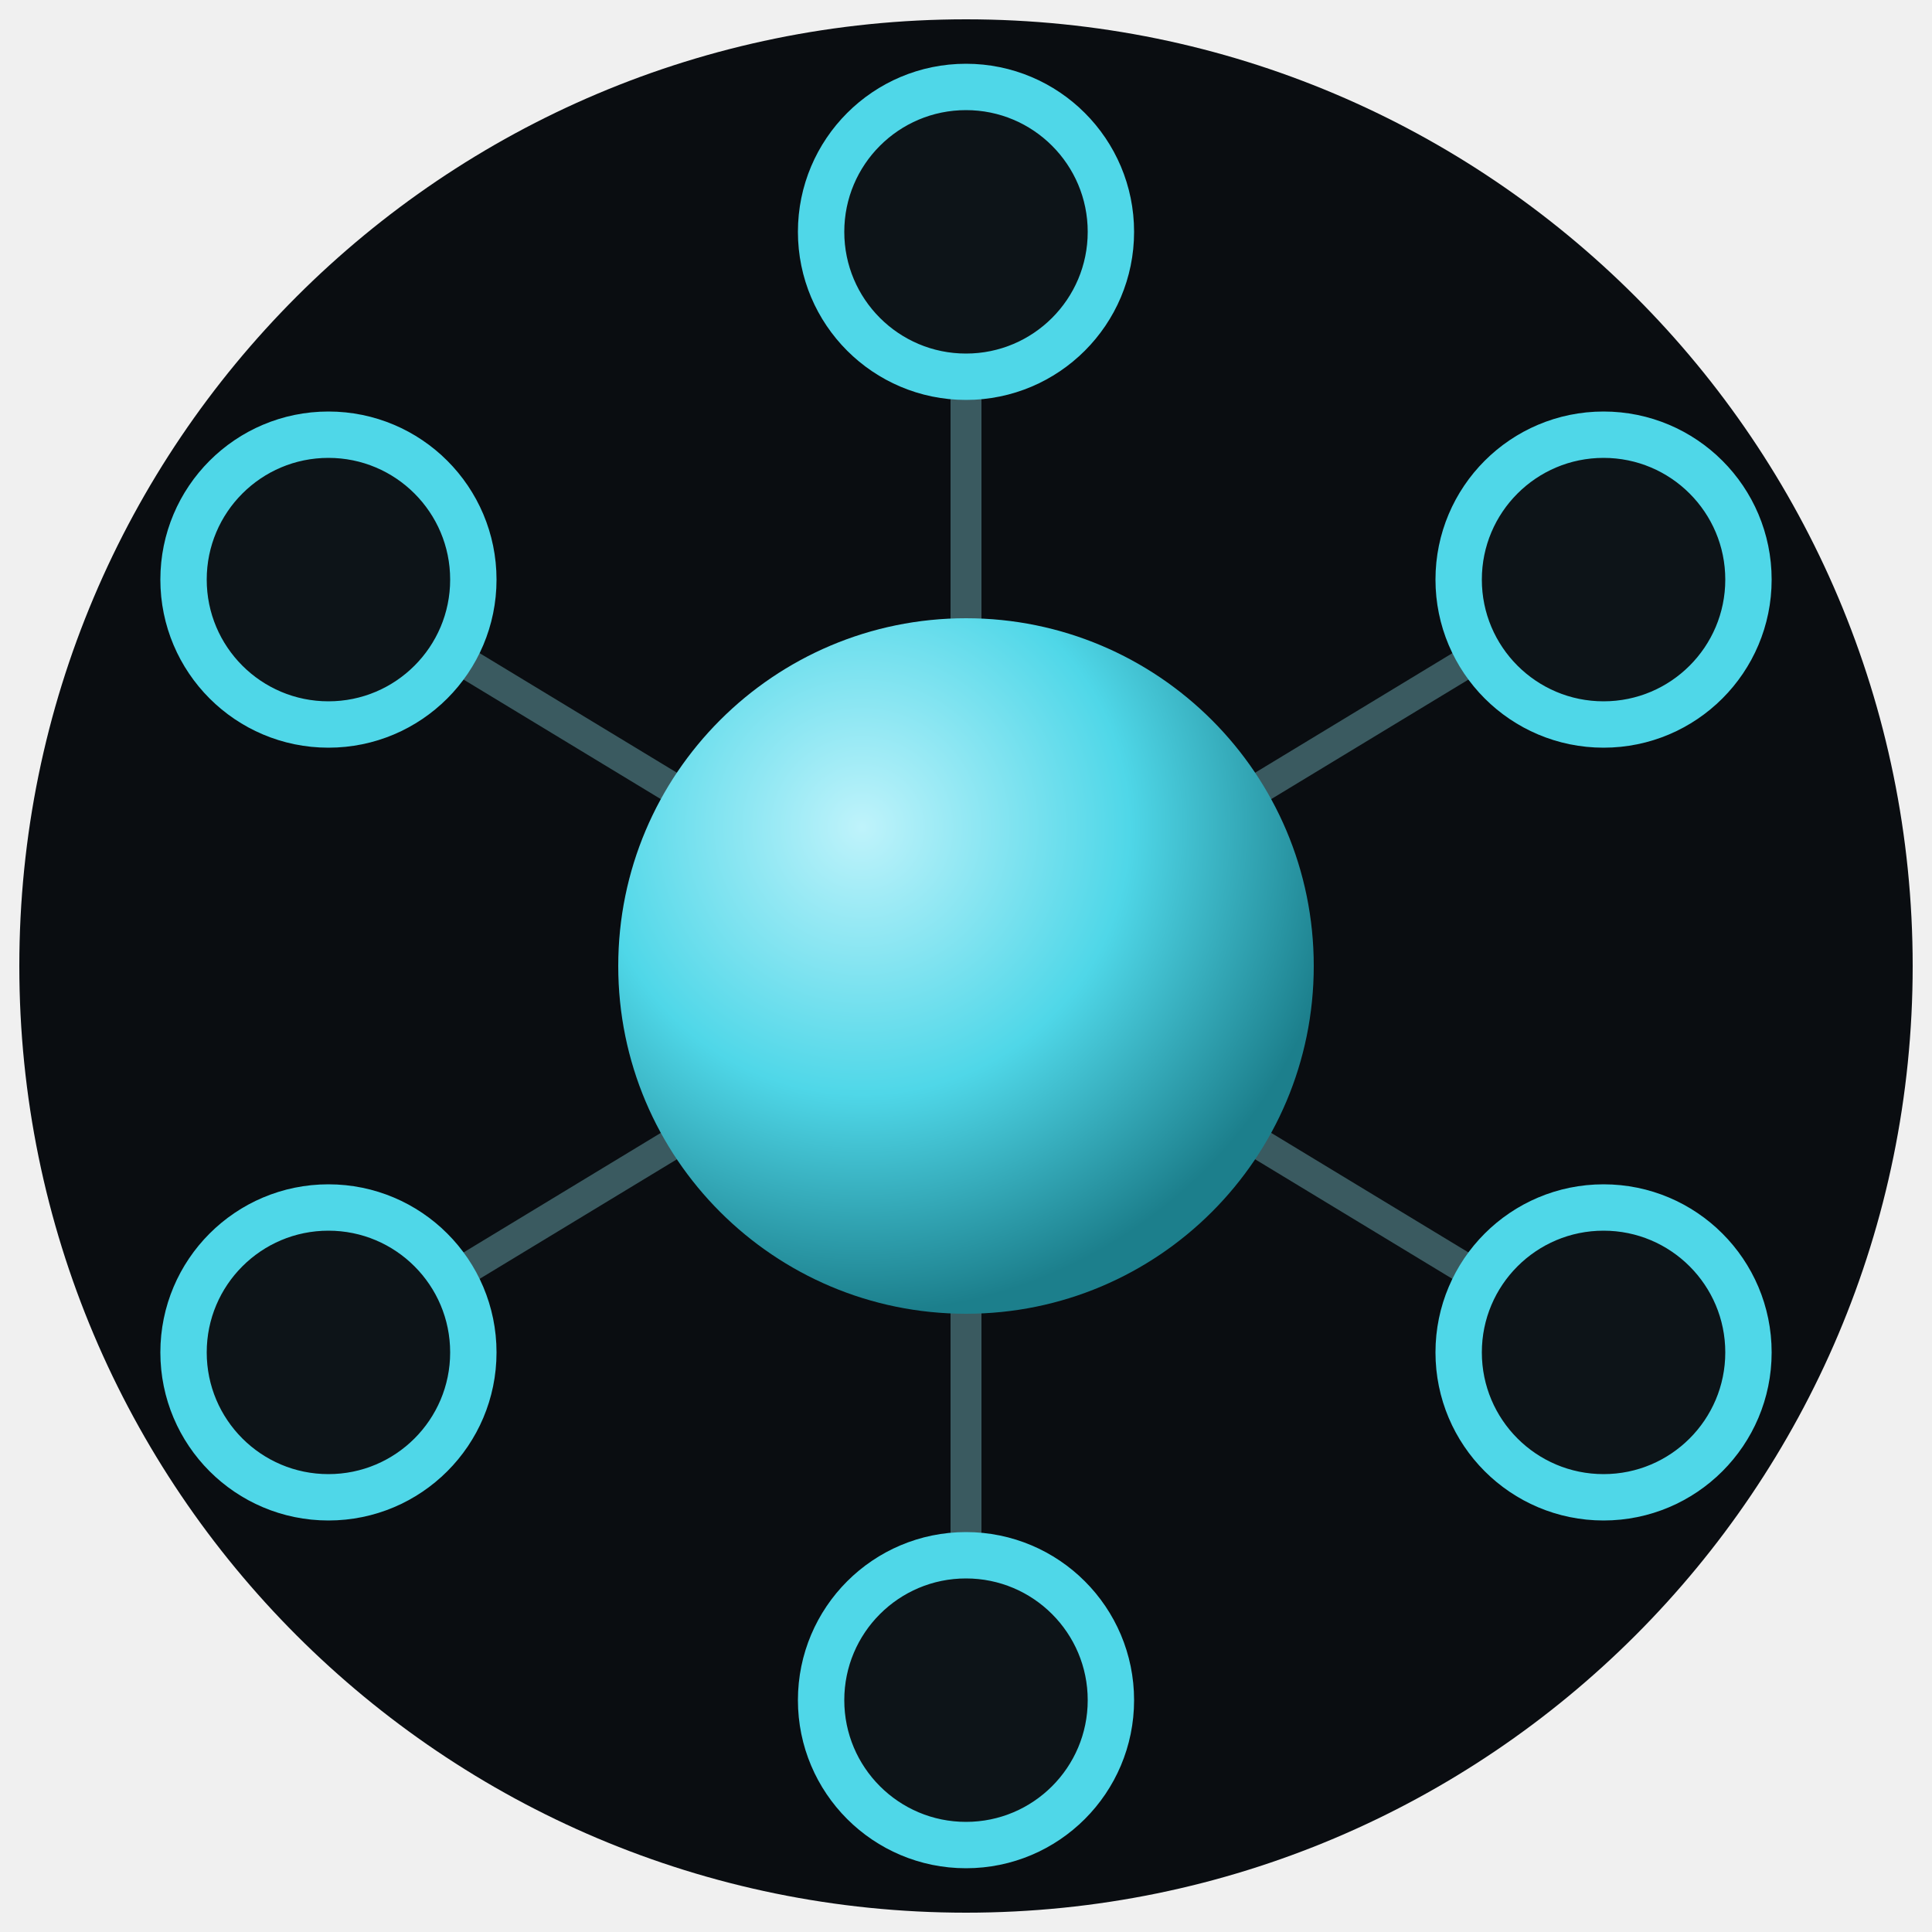
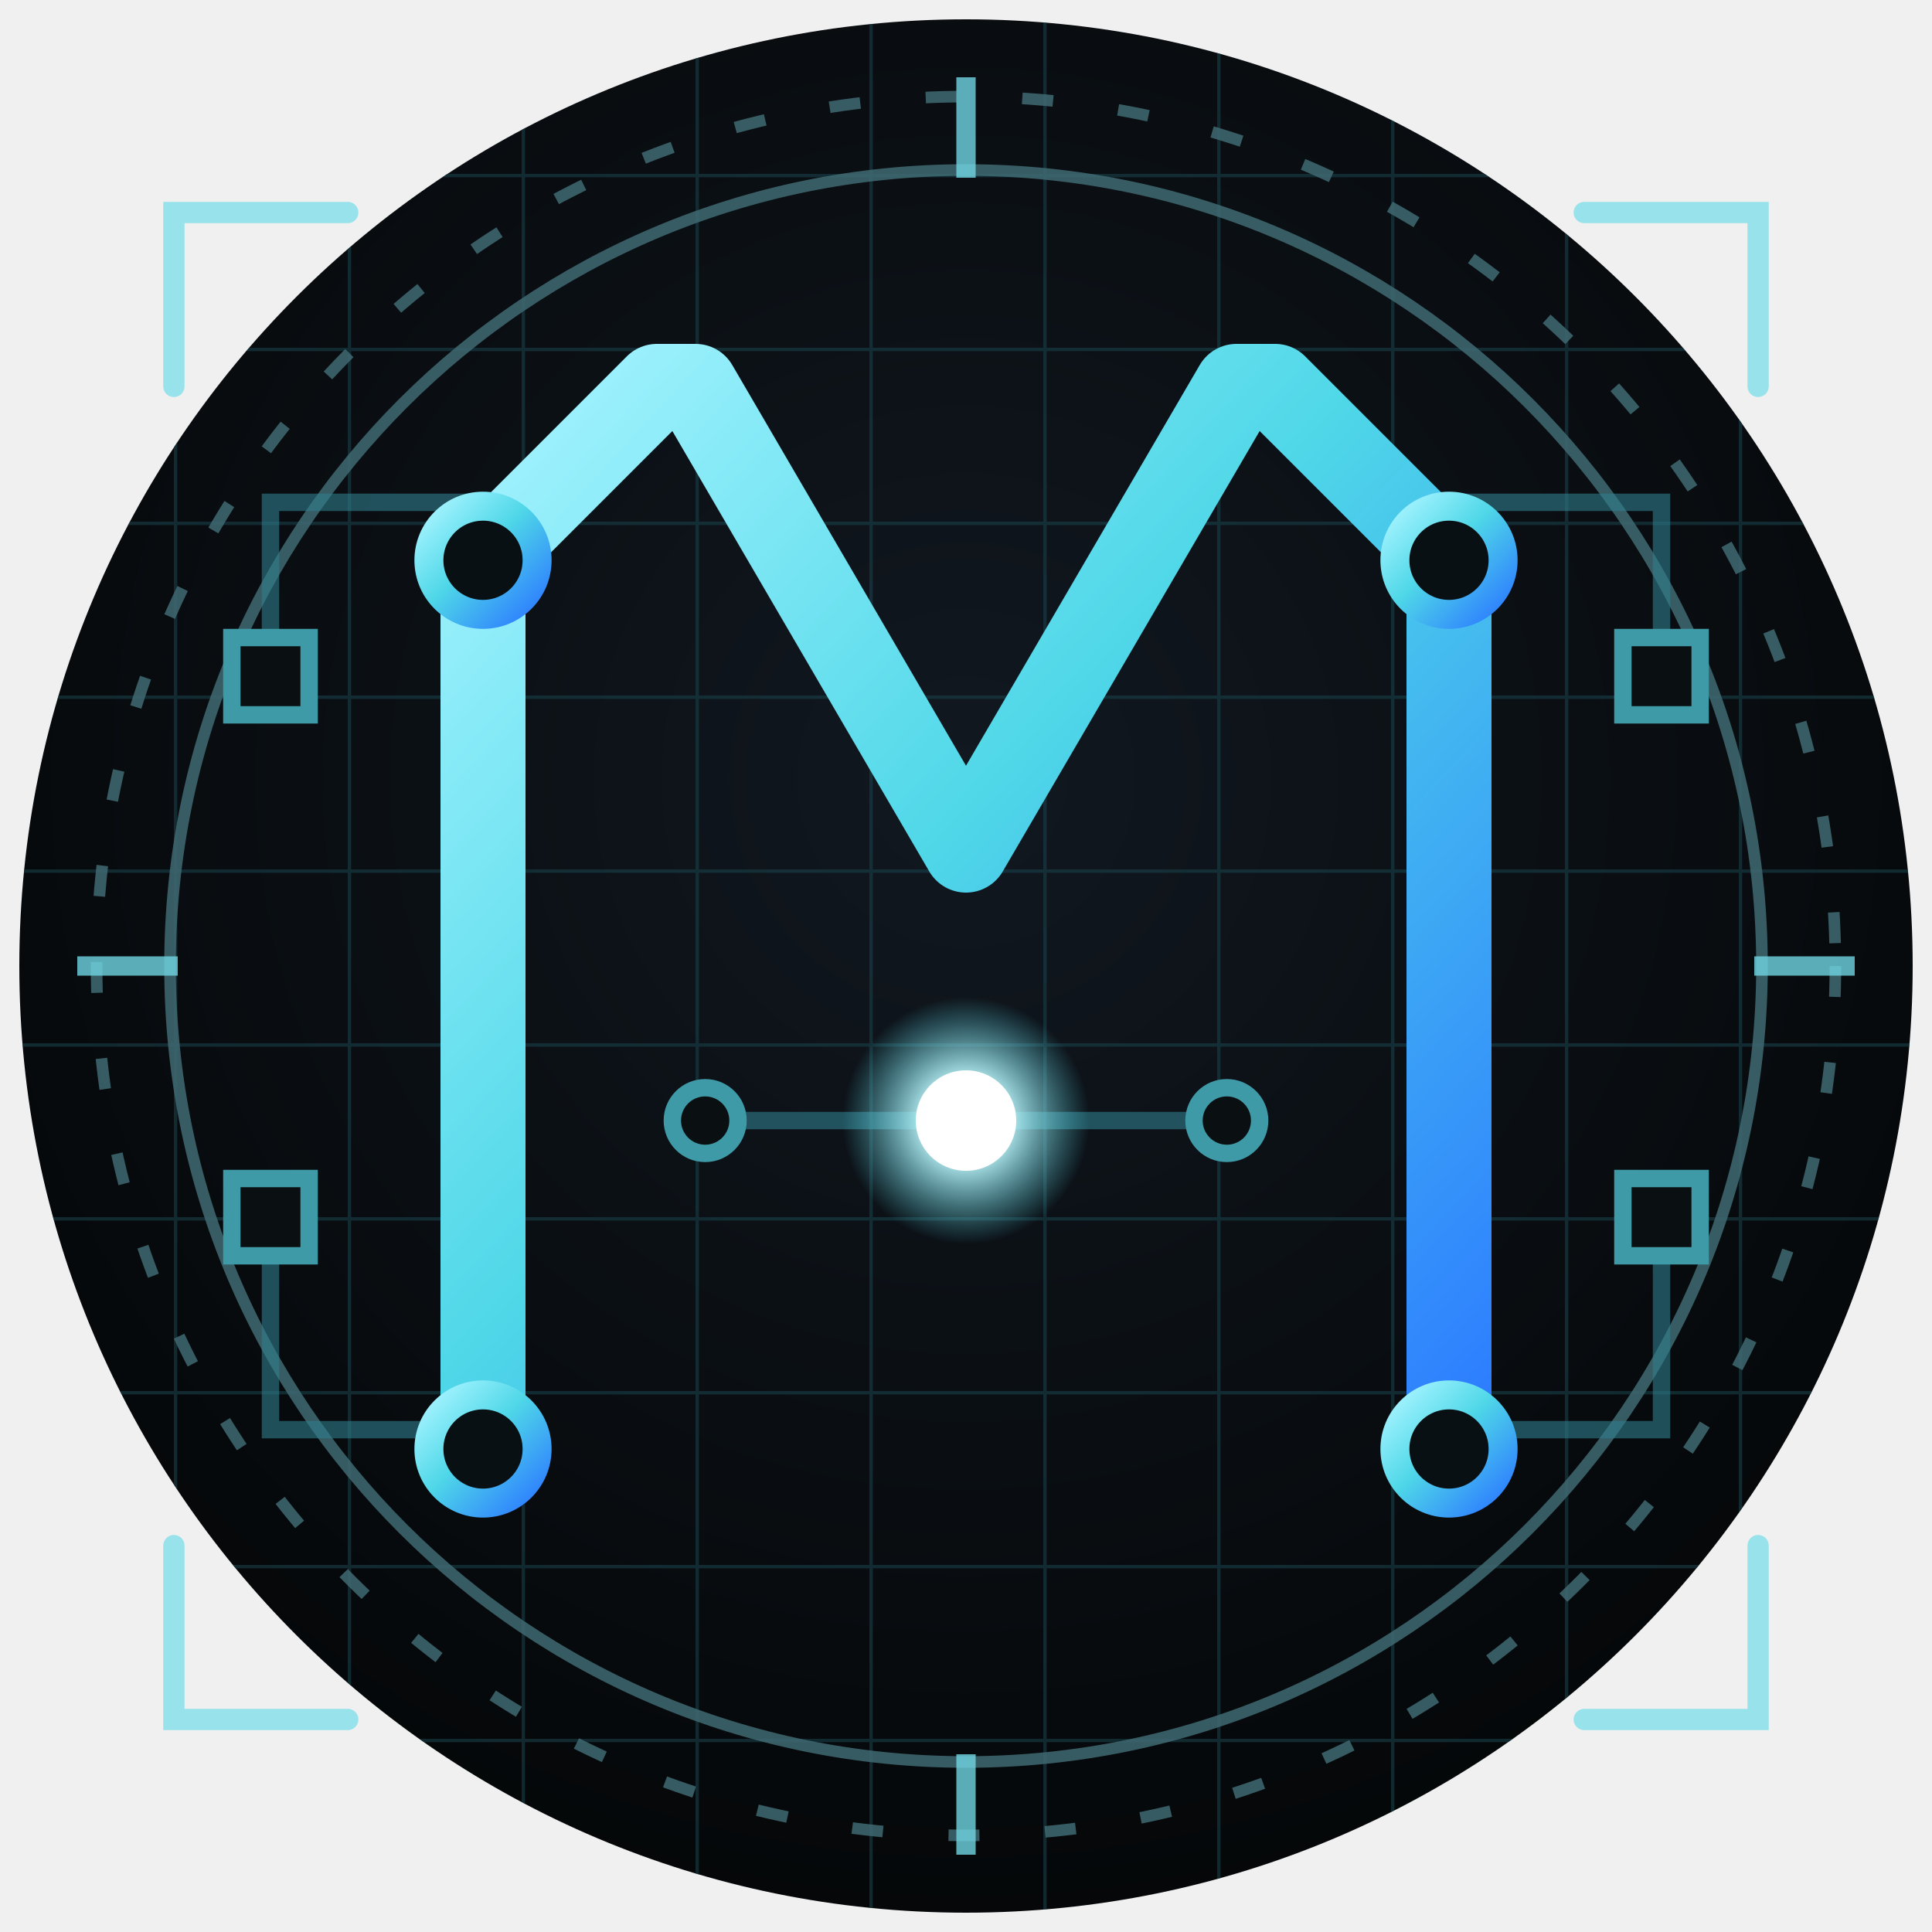
<svg xmlns="http://www.w3.org/2000/svg" viewBox="0 0 100 100">
  <defs>
-     <radialGradient id="core" cx="35%" cy="30%" r="70%">
-       <stop offset="0%" stop-color="#bff3fb" />
-       <stop offset="55%" stop-color="#4fd7e8" />
-       <stop offset="100%" stop-color="#1c7f8c" />
+     <radialGradient id="bgGrad" cx="50%" cy="40%" r="65%">
+       <stop offset="0%" stop-color="#111820" />
+       <stop offset="100%" stop-color="#040607" />
    </radialGradient>
+     <linearGradient id="mGrad" x1="0" y1="0" x2="1" y2="1">
+       <stop offset="0%" stop-color="#a6f4ff" />
+       <stop offset="45%" stop-color="#4fd7e8" />
+       <stop offset="100%" stop-color="#2d7dff" />
+     </linearGradient>
+     <radialGradient id="coreHot" cx="50%" cy="50%" r="50%">
+       <stop offset="0%" stop-color="#ffffff" />
+       <stop offset="30%" stop-color="#c9fbff" />
+       <stop offset="100%" stop-color="#4fd7e8" stop-opacity="0" />
+     </radialGradient>
+     <pattern id="grid" width="9" height="9" patternUnits="userSpaceOnUse">
+       <path d="M9 0H0V9" fill="none" stroke="#1a444c" stroke-width=".35" />
+     </pattern>
+     <clipPath id="clipCircle">
+       <circle cx="50" cy="50" r="49" />
+     </clipPath>
  </defs>
-   <circle cx="50" cy="50" r="49" fill="#0a0d11" />
-   <g fill="none" stroke="#3a5a60" stroke-width="1.6">
-     <line x1="50" y1="50" x2="50" y2="12" />
-     <line x1="50" y1="50" x2="83" y2="30" />
-     <line x1="50" y1="50" x2="83" y2="70" />
-     <line x1="50" y1="50" x2="50" y2="88" />
-     <line x1="50" y1="50" x2="17" y2="70" />
-     <line x1="50" y1="50" x2="17" y2="30" />
+   <circle cx="50" cy="50" r="49" fill="url(#bgGrad)" />
+   <rect x="1" y="1" width="98" height="98" fill="url(#grid)" opacity=".55" clip-path="url(#clipCircle)" />
+   <g stroke="#3f6a72" stroke-width=".6" fill="none" opacity=".85">
+     <circle cx="50" cy="50" r="45" stroke-dasharray="1.6 3.4" />
+     <circle cx="50" cy="50" r="41.2" />
  </g>
-   <g fill="#0d1418" stroke="#4fd7e8" stroke-width="2.4">
-     <circle cx="50" cy="12" r="7.5" />
-     <circle cx="83" cy="30" r="7.5" />
-     <circle cx="83" cy="70" r="7.5" />
-     <circle cx="50" cy="88" r="7.5" />
-     <circle cx="17" cy="70" r="7.5" />
-     <circle cx="17" cy="30" r="7.5" />
+   <g stroke="#6fd6e2" stroke-width="1" opacity=".8">
+     <line x1="50" y1="4" x2="50" y2="9.2" />
+     <line x1="96" y1="50" x2="90.8" y2="50" />
+     <line x1="50" y1="96" x2="50" y2="90.8" />
+     <line x1="4" y1="50" x2="9.2" y2="50" />
  </g>
-   <circle cx="50" cy="50" r="18" fill="url(#core)" />
+   <g stroke="#4fd7e8" stroke-width="1.1" fill="none" opacity=".55" stroke-linecap="round">
+     <path d="M9 20 V11 H18" />
+     <path d="M82 11 H91 V20" />
+     <path d="M91 80 V89 H82" />
+     <path d="M18 89 H9 V80" />
+   </g>
+   <g stroke="#2f7d8c" stroke-width=".9" fill="none" opacity=".6">
+     <path d="M25 74 H14 V64" />
+     <path d="M75 74 H86 V64" />
+     <path d="M25 26 H14 V36" />
+     <path d="M75 26 H86 V36" />
+     <path d="M50 58 H62" />
+     <path d="M50 58 H38" />
+   </g>
+   <g fill="#0a0f12" stroke="#3f9aa8" stroke-width=".9">
+     <rect x="12" y="61" width="4" height="4" />
+     <rect x="84" y="61" width="4" height="4" />
+     <rect x="12" y="33" width="4" height="4" />
+     <rect x="84" y="33" width="4" height="4" />
+     <circle cx="63.5" cy="58" r="1.7" />
+     <circle cx="36.5" cy="58" r="1.7" />
+   </g>
+   <path d="M25,75 V29 L34,20 H36 L50,44 L64,20 H66 L75,29 V75" fill="none" stroke="url(#mGrad)" stroke-width="4.4" stroke-linejoin="round" stroke-linecap="round" />
+   <g fill="#081014" stroke="url(#mGrad)" stroke-width="1.5">
+     <circle cx="25" cy="75" r="2.8" />
+     <circle cx="25" cy="29" r="2.8" />
+     <circle cx="75" cy="29" r="2.8" />
+     <circle cx="75" cy="75" r="2.8" />
+   </g>
+   <circle cx="50" cy="58" r="6.4" fill="url(#coreHot)" />
+   <circle cx="50" cy="58" r="2.6" fill="#ffffff" />
</svg>
